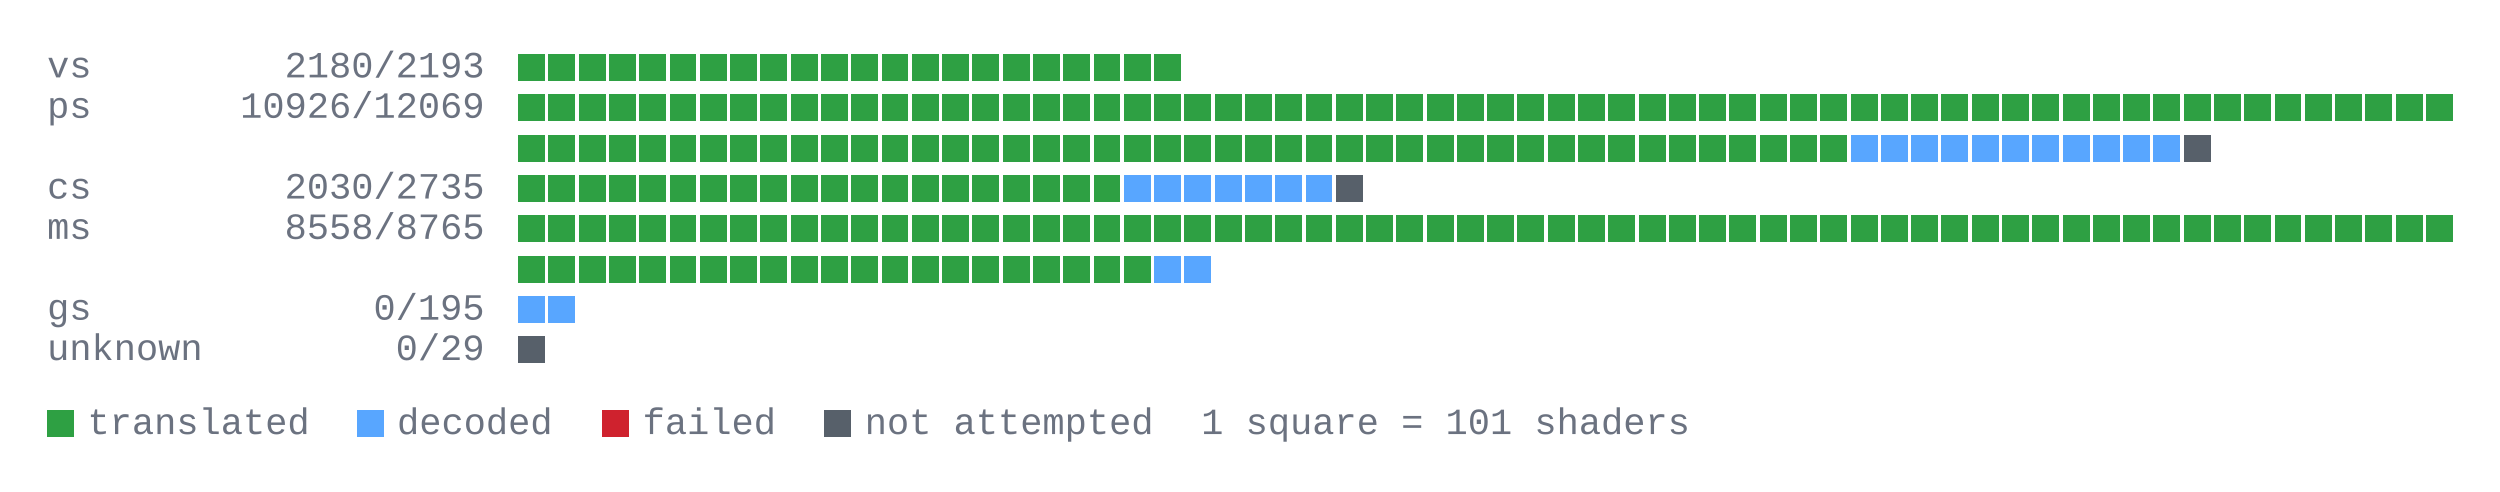
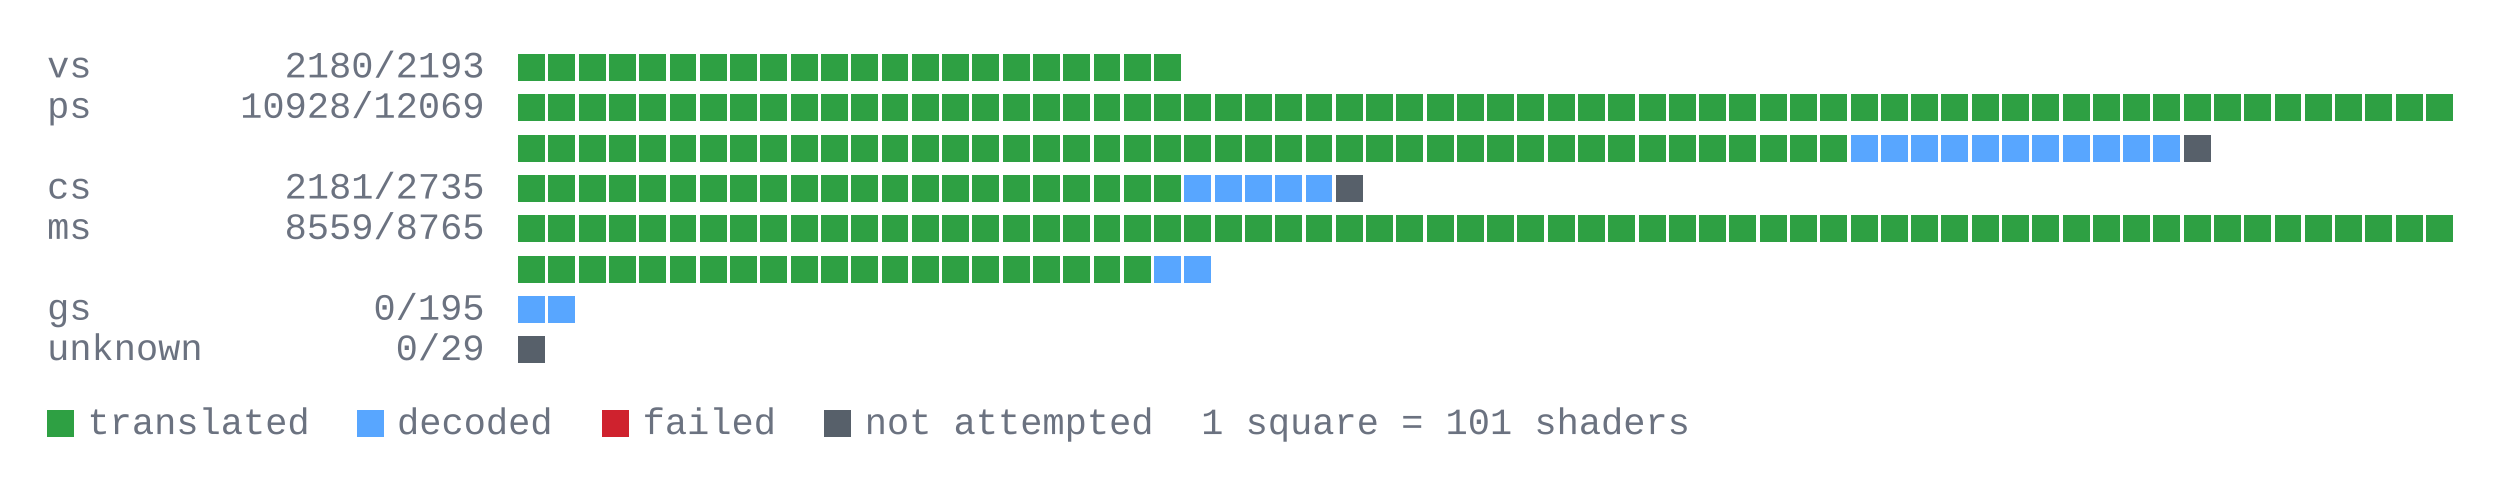
<svg xmlns="http://www.w3.org/2000/svg" width="743" height="146" viewBox="0 0 743 146" role="img">
  <g font-family="ui-monospace, SFMono-Regular, Menlo, Consolas, 'Liberation Mono', monospace" font-size="11" fill="#6b7280">
    <text x="14" y="23">vs</text>
    <text x="144" y="23" text-anchor="end">2180/2193</text>
    <g shape-rendering="crispEdges">
      <rect x="154" y="16" width="8" height="8" fill="#2ea043" />
      <rect x="163" y="16" width="8" height="8" fill="#2ea043" />
      <rect x="172" y="16" width="8" height="8" fill="#2ea043" />
      <rect x="181" y="16" width="8" height="8" fill="#2ea043" />
      <rect x="190" y="16" width="8" height="8" fill="#2ea043" />
      <rect x="199" y="16" width="8" height="8" fill="#2ea043" />
      <rect x="208" y="16" width="8" height="8" fill="#2ea043" />
      <rect x="217" y="16" width="8" height="8" fill="#2ea043" />
      <rect x="226" y="16" width="8" height="8" fill="#2ea043" />
      <rect x="235" y="16" width="8" height="8" fill="#2ea043" />
      <rect x="244" y="16" width="8" height="8" fill="#2ea043" />
      <rect x="253" y="16" width="8" height="8" fill="#2ea043" />
      <rect x="262" y="16" width="8" height="8" fill="#2ea043" />
      <rect x="271" y="16" width="8" height="8" fill="#2ea043" />
      <rect x="280" y="16" width="8" height="8" fill="#2ea043" />
      <rect x="289" y="16" width="8" height="8" fill="#2ea043" />
      <rect x="298" y="16" width="8" height="8" fill="#2ea043" />
      <rect x="307" y="16" width="8" height="8" fill="#2ea043" />
      <rect x="316" y="16" width="8" height="8" fill="#2ea043" />
      <rect x="325" y="16" width="8" height="8" fill="#2ea043" />
      <rect x="334" y="16" width="8" height="8" fill="#2ea043" />
      <rect x="343" y="16" width="8" height="8" fill="#2ea043" />
    </g>
    <text x="14" y="35">ps</text>
-     <text x="144" y="35" text-anchor="end">10926/12069</text>
+     <text x="144" y="35" text-anchor="end">10928/12069</text>
    <g shape-rendering="crispEdges">
      <rect x="154" y="28" width="8" height="8" fill="#2ea043" />
      <rect x="163" y="28" width="8" height="8" fill="#2ea043" />
      <rect x="172" y="28" width="8" height="8" fill="#2ea043" />
      <rect x="181" y="28" width="8" height="8" fill="#2ea043" />
      <rect x="190" y="28" width="8" height="8" fill="#2ea043" />
      <rect x="199" y="28" width="8" height="8" fill="#2ea043" />
      <rect x="208" y="28" width="8" height="8" fill="#2ea043" />
      <rect x="217" y="28" width="8" height="8" fill="#2ea043" />
      <rect x="226" y="28" width="8" height="8" fill="#2ea043" />
      <rect x="235" y="28" width="8" height="8" fill="#2ea043" />
      <rect x="244" y="28" width="8" height="8" fill="#2ea043" />
      <rect x="253" y="28" width="8" height="8" fill="#2ea043" />
      <rect x="262" y="28" width="8" height="8" fill="#2ea043" />
      <rect x="271" y="28" width="8" height="8" fill="#2ea043" />
      <rect x="280" y="28" width="8" height="8" fill="#2ea043" />
      <rect x="289" y="28" width="8" height="8" fill="#2ea043" />
      <rect x="298" y="28" width="8" height="8" fill="#2ea043" />
      <rect x="307" y="28" width="8" height="8" fill="#2ea043" />
      <rect x="316" y="28" width="8" height="8" fill="#2ea043" />
      <rect x="325" y="28" width="8" height="8" fill="#2ea043" />
      <rect x="334" y="28" width="8" height="8" fill="#2ea043" />
      <rect x="343" y="28" width="8" height="8" fill="#2ea043" />
      <rect x="352" y="28" width="8" height="8" fill="#2ea043" />
      <rect x="361" y="28" width="8" height="8" fill="#2ea043" />
      <rect x="370" y="28" width="8" height="8" fill="#2ea043" />
      <rect x="379" y="28" width="8" height="8" fill="#2ea043" />
      <rect x="388" y="28" width="8" height="8" fill="#2ea043" />
      <rect x="397" y="28" width="8" height="8" fill="#2ea043" />
      <rect x="406" y="28" width="8" height="8" fill="#2ea043" />
      <rect x="415" y="28" width="8" height="8" fill="#2ea043" />
      <rect x="424" y="28" width="8" height="8" fill="#2ea043" />
      <rect x="433" y="28" width="8" height="8" fill="#2ea043" />
      <rect x="442" y="28" width="8" height="8" fill="#2ea043" />
      <rect x="451" y="28" width="8" height="8" fill="#2ea043" />
      <rect x="460" y="28" width="8" height="8" fill="#2ea043" />
      <rect x="469" y="28" width="8" height="8" fill="#2ea043" />
      <rect x="478" y="28" width="8" height="8" fill="#2ea043" />
      <rect x="487" y="28" width="8" height="8" fill="#2ea043" />
      <rect x="496" y="28" width="8" height="8" fill="#2ea043" />
      <rect x="505" y="28" width="8" height="8" fill="#2ea043" />
      <rect x="514" y="28" width="8" height="8" fill="#2ea043" />
      <rect x="523" y="28" width="8" height="8" fill="#2ea043" />
      <rect x="532" y="28" width="8" height="8" fill="#2ea043" />
      <rect x="541" y="28" width="8" height="8" fill="#2ea043" />
      <rect x="550" y="28" width="8" height="8" fill="#2ea043" />
      <rect x="559" y="28" width="8" height="8" fill="#2ea043" />
      <rect x="568" y="28" width="8" height="8" fill="#2ea043" />
      <rect x="577" y="28" width="8" height="8" fill="#2ea043" />
      <rect x="586" y="28" width="8" height="8" fill="#2ea043" />
      <rect x="595" y="28" width="8" height="8" fill="#2ea043" />
      <rect x="604" y="28" width="8" height="8" fill="#2ea043" />
      <rect x="613" y="28" width="8" height="8" fill="#2ea043" />
      <rect x="622" y="28" width="8" height="8" fill="#2ea043" />
      <rect x="631" y="28" width="8" height="8" fill="#2ea043" />
      <rect x="640" y="28" width="8" height="8" fill="#2ea043" />
      <rect x="649" y="28" width="8" height="8" fill="#2ea043" />
      <rect x="658" y="28" width="8" height="8" fill="#2ea043" />
      <rect x="667" y="28" width="8" height="8" fill="#2ea043" />
      <rect x="676" y="28" width="8" height="8" fill="#2ea043" />
      <rect x="685" y="28" width="8" height="8" fill="#2ea043" />
      <rect x="694" y="28" width="8" height="8" fill="#2ea043" />
      <rect x="703" y="28" width="8" height="8" fill="#2ea043" />
      <rect x="712" y="28" width="8" height="8" fill="#2ea043" />
      <rect x="721" y="28" width="8" height="8" fill="#2ea043" />
      <rect x="154" y="40" width="8" height="8" fill="#2ea043" />
      <rect x="163" y="40" width="8" height="8" fill="#2ea043" />
      <rect x="172" y="40" width="8" height="8" fill="#2ea043" />
      <rect x="181" y="40" width="8" height="8" fill="#2ea043" />
      <rect x="190" y="40" width="8" height="8" fill="#2ea043" />
      <rect x="199" y="40" width="8" height="8" fill="#2ea043" />
      <rect x="208" y="40" width="8" height="8" fill="#2ea043" />
      <rect x="217" y="40" width="8" height="8" fill="#2ea043" />
      <rect x="226" y="40" width="8" height="8" fill="#2ea043" />
      <rect x="235" y="40" width="8" height="8" fill="#2ea043" />
      <rect x="244" y="40" width="8" height="8" fill="#2ea043" />
      <rect x="253" y="40" width="8" height="8" fill="#2ea043" />
      <rect x="262" y="40" width="8" height="8" fill="#2ea043" />
      <rect x="271" y="40" width="8" height="8" fill="#2ea043" />
      <rect x="280" y="40" width="8" height="8" fill="#2ea043" />
      <rect x="289" y="40" width="8" height="8" fill="#2ea043" />
      <rect x="298" y="40" width="8" height="8" fill="#2ea043" />
      <rect x="307" y="40" width="8" height="8" fill="#2ea043" />
      <rect x="316" y="40" width="8" height="8" fill="#2ea043" />
      <rect x="325" y="40" width="8" height="8" fill="#2ea043" />
      <rect x="334" y="40" width="8" height="8" fill="#2ea043" />
      <rect x="343" y="40" width="8" height="8" fill="#2ea043" />
      <rect x="352" y="40" width="8" height="8" fill="#2ea043" />
      <rect x="361" y="40" width="8" height="8" fill="#2ea043" />
      <rect x="370" y="40" width="8" height="8" fill="#2ea043" />
      <rect x="379" y="40" width="8" height="8" fill="#2ea043" />
      <rect x="388" y="40" width="8" height="8" fill="#2ea043" />
      <rect x="397" y="40" width="8" height="8" fill="#2ea043" />
      <rect x="406" y="40" width="8" height="8" fill="#2ea043" />
      <rect x="415" y="40" width="8" height="8" fill="#2ea043" />
      <rect x="424" y="40" width="8" height="8" fill="#2ea043" />
      <rect x="433" y="40" width="8" height="8" fill="#2ea043" />
      <rect x="442" y="40" width="8" height="8" fill="#2ea043" />
      <rect x="451" y="40" width="8" height="8" fill="#2ea043" />
      <rect x="460" y="40" width="8" height="8" fill="#2ea043" />
      <rect x="469" y="40" width="8" height="8" fill="#2ea043" />
      <rect x="478" y="40" width="8" height="8" fill="#2ea043" />
      <rect x="487" y="40" width="8" height="8" fill="#2ea043" />
      <rect x="496" y="40" width="8" height="8" fill="#2ea043" />
      <rect x="505" y="40" width="8" height="8" fill="#2ea043" />
      <rect x="514" y="40" width="8" height="8" fill="#2ea043" />
      <rect x="523" y="40" width="8" height="8" fill="#2ea043" />
      <rect x="532" y="40" width="8" height="8" fill="#2ea043" />
      <rect x="541" y="40" width="8" height="8" fill="#2ea043" />
      <rect x="550" y="40" width="8" height="8" fill="#58a6ff" />
      <rect x="559" y="40" width="8" height="8" fill="#58a6ff" />
      <rect x="568" y="40" width="8" height="8" fill="#58a6ff" />
      <rect x="577" y="40" width="8" height="8" fill="#58a6ff" />
      <rect x="586" y="40" width="8" height="8" fill="#58a6ff" />
      <rect x="595" y="40" width="8" height="8" fill="#58a6ff" />
      <rect x="604" y="40" width="8" height="8" fill="#58a6ff" />
      <rect x="613" y="40" width="8" height="8" fill="#58a6ff" />
      <rect x="622" y="40" width="8" height="8" fill="#58a6ff" />
      <rect x="631" y="40" width="8" height="8" fill="#58a6ff" />
      <rect x="640" y="40" width="8" height="8" fill="#58a6ff" />
      <rect x="649" y="40" width="8" height="8" fill="#57606a" />
    </g>
    <text x="14" y="59">cs</text>
-     <text x="144" y="59" text-anchor="end">2030/2735</text>
+     <text x="144" y="59" text-anchor="end">2181/2735</text>
    <g shape-rendering="crispEdges">
      <rect x="154" y="52" width="8" height="8" fill="#2ea043" />
      <rect x="163" y="52" width="8" height="8" fill="#2ea043" />
      <rect x="172" y="52" width="8" height="8" fill="#2ea043" />
      <rect x="181" y="52" width="8" height="8" fill="#2ea043" />
      <rect x="190" y="52" width="8" height="8" fill="#2ea043" />
      <rect x="199" y="52" width="8" height="8" fill="#2ea043" />
      <rect x="208" y="52" width="8" height="8" fill="#2ea043" />
      <rect x="217" y="52" width="8" height="8" fill="#2ea043" />
      <rect x="226" y="52" width="8" height="8" fill="#2ea043" />
      <rect x="235" y="52" width="8" height="8" fill="#2ea043" />
      <rect x="244" y="52" width="8" height="8" fill="#2ea043" />
      <rect x="253" y="52" width="8" height="8" fill="#2ea043" />
      <rect x="262" y="52" width="8" height="8" fill="#2ea043" />
      <rect x="271" y="52" width="8" height="8" fill="#2ea043" />
      <rect x="280" y="52" width="8" height="8" fill="#2ea043" />
      <rect x="289" y="52" width="8" height="8" fill="#2ea043" />
      <rect x="298" y="52" width="8" height="8" fill="#2ea043" />
      <rect x="307" y="52" width="8" height="8" fill="#2ea043" />
      <rect x="316" y="52" width="8" height="8" fill="#2ea043" />
      <rect x="325" y="52" width="8" height="8" fill="#2ea043" />
-       <rect x="334" y="52" width="8" height="8" fill="#58a6ff" />
-       <rect x="343" y="52" width="8" height="8" fill="#58a6ff" />
+       <rect x="334" y="52" width="8" height="8" fill="#2ea043" />
+       <rect x="343" y="52" width="8" height="8" fill="#2ea043" />
      <rect x="352" y="52" width="8" height="8" fill="#58a6ff" />
      <rect x="361" y="52" width="8" height="8" fill="#58a6ff" />
      <rect x="370" y="52" width="8" height="8" fill="#58a6ff" />
      <rect x="379" y="52" width="8" height="8" fill="#58a6ff" />
      <rect x="388" y="52" width="8" height="8" fill="#58a6ff" />
      <rect x="397" y="52" width="8" height="8" fill="#57606a" />
    </g>
    <text x="14" y="71">ms</text>
-     <text x="144" y="71" text-anchor="end">8558/8765</text>
+     <text x="144" y="71" text-anchor="end">8559/8765</text>
    <g shape-rendering="crispEdges">
      <rect x="154" y="64" width="8" height="8" fill="#2ea043" />
      <rect x="163" y="64" width="8" height="8" fill="#2ea043" />
      <rect x="172" y="64" width="8" height="8" fill="#2ea043" />
      <rect x="181" y="64" width="8" height="8" fill="#2ea043" />
      <rect x="190" y="64" width="8" height="8" fill="#2ea043" />
      <rect x="199" y="64" width="8" height="8" fill="#2ea043" />
      <rect x="208" y="64" width="8" height="8" fill="#2ea043" />
      <rect x="217" y="64" width="8" height="8" fill="#2ea043" />
      <rect x="226" y="64" width="8" height="8" fill="#2ea043" />
      <rect x="235" y="64" width="8" height="8" fill="#2ea043" />
      <rect x="244" y="64" width="8" height="8" fill="#2ea043" />
      <rect x="253" y="64" width="8" height="8" fill="#2ea043" />
      <rect x="262" y="64" width="8" height="8" fill="#2ea043" />
      <rect x="271" y="64" width="8" height="8" fill="#2ea043" />
      <rect x="280" y="64" width="8" height="8" fill="#2ea043" />
      <rect x="289" y="64" width="8" height="8" fill="#2ea043" />
      <rect x="298" y="64" width="8" height="8" fill="#2ea043" />
      <rect x="307" y="64" width="8" height="8" fill="#2ea043" />
      <rect x="316" y="64" width="8" height="8" fill="#2ea043" />
      <rect x="325" y="64" width="8" height="8" fill="#2ea043" />
      <rect x="334" y="64" width="8" height="8" fill="#2ea043" />
      <rect x="343" y="64" width="8" height="8" fill="#2ea043" />
      <rect x="352" y="64" width="8" height="8" fill="#2ea043" />
      <rect x="361" y="64" width="8" height="8" fill="#2ea043" />
      <rect x="370" y="64" width="8" height="8" fill="#2ea043" />
      <rect x="379" y="64" width="8" height="8" fill="#2ea043" />
      <rect x="388" y="64" width="8" height="8" fill="#2ea043" />
      <rect x="397" y="64" width="8" height="8" fill="#2ea043" />
      <rect x="406" y="64" width="8" height="8" fill="#2ea043" />
      <rect x="415" y="64" width="8" height="8" fill="#2ea043" />
      <rect x="424" y="64" width="8" height="8" fill="#2ea043" />
      <rect x="433" y="64" width="8" height="8" fill="#2ea043" />
      <rect x="442" y="64" width="8" height="8" fill="#2ea043" />
      <rect x="451" y="64" width="8" height="8" fill="#2ea043" />
      <rect x="460" y="64" width="8" height="8" fill="#2ea043" />
      <rect x="469" y="64" width="8" height="8" fill="#2ea043" />
      <rect x="478" y="64" width="8" height="8" fill="#2ea043" />
      <rect x="487" y="64" width="8" height="8" fill="#2ea043" />
      <rect x="496" y="64" width="8" height="8" fill="#2ea043" />
      <rect x="505" y="64" width="8" height="8" fill="#2ea043" />
      <rect x="514" y="64" width="8" height="8" fill="#2ea043" />
      <rect x="523" y="64" width="8" height="8" fill="#2ea043" />
      <rect x="532" y="64" width="8" height="8" fill="#2ea043" />
      <rect x="541" y="64" width="8" height="8" fill="#2ea043" />
      <rect x="550" y="64" width="8" height="8" fill="#2ea043" />
      <rect x="559" y="64" width="8" height="8" fill="#2ea043" />
      <rect x="568" y="64" width="8" height="8" fill="#2ea043" />
      <rect x="577" y="64" width="8" height="8" fill="#2ea043" />
      <rect x="586" y="64" width="8" height="8" fill="#2ea043" />
      <rect x="595" y="64" width="8" height="8" fill="#2ea043" />
      <rect x="604" y="64" width="8" height="8" fill="#2ea043" />
      <rect x="613" y="64" width="8" height="8" fill="#2ea043" />
      <rect x="622" y="64" width="8" height="8" fill="#2ea043" />
      <rect x="631" y="64" width="8" height="8" fill="#2ea043" />
      <rect x="640" y="64" width="8" height="8" fill="#2ea043" />
      <rect x="649" y="64" width="8" height="8" fill="#2ea043" />
      <rect x="658" y="64" width="8" height="8" fill="#2ea043" />
      <rect x="667" y="64" width="8" height="8" fill="#2ea043" />
      <rect x="676" y="64" width="8" height="8" fill="#2ea043" />
      <rect x="685" y="64" width="8" height="8" fill="#2ea043" />
      <rect x="694" y="64" width="8" height="8" fill="#2ea043" />
      <rect x="703" y="64" width="8" height="8" fill="#2ea043" />
      <rect x="712" y="64" width="8" height="8" fill="#2ea043" />
      <rect x="721" y="64" width="8" height="8" fill="#2ea043" />
      <rect x="154" y="76" width="8" height="8" fill="#2ea043" />
      <rect x="163" y="76" width="8" height="8" fill="#2ea043" />
      <rect x="172" y="76" width="8" height="8" fill="#2ea043" />
      <rect x="181" y="76" width="8" height="8" fill="#2ea043" />
      <rect x="190" y="76" width="8" height="8" fill="#2ea043" />
      <rect x="199" y="76" width="8" height="8" fill="#2ea043" />
      <rect x="208" y="76" width="8" height="8" fill="#2ea043" />
      <rect x="217" y="76" width="8" height="8" fill="#2ea043" />
      <rect x="226" y="76" width="8" height="8" fill="#2ea043" />
      <rect x="235" y="76" width="8" height="8" fill="#2ea043" />
      <rect x="244" y="76" width="8" height="8" fill="#2ea043" />
      <rect x="253" y="76" width="8" height="8" fill="#2ea043" />
      <rect x="262" y="76" width="8" height="8" fill="#2ea043" />
      <rect x="271" y="76" width="8" height="8" fill="#2ea043" />
      <rect x="280" y="76" width="8" height="8" fill="#2ea043" />
      <rect x="289" y="76" width="8" height="8" fill="#2ea043" />
      <rect x="298" y="76" width="8" height="8" fill="#2ea043" />
      <rect x="307" y="76" width="8" height="8" fill="#2ea043" />
      <rect x="316" y="76" width="8" height="8" fill="#2ea043" />
      <rect x="325" y="76" width="8" height="8" fill="#2ea043" />
      <rect x="334" y="76" width="8" height="8" fill="#2ea043" />
      <rect x="343" y="76" width="8" height="8" fill="#58a6ff" />
      <rect x="352" y="76" width="8" height="8" fill="#58a6ff" />
    </g>
    <text x="14" y="95">gs</text>
    <text x="144" y="95" text-anchor="end">0/195</text>
    <g shape-rendering="crispEdges">
      <rect x="154" y="88" width="8" height="8" fill="#58a6ff" />
      <rect x="163" y="88" width="8" height="8" fill="#58a6ff" />
    </g>
    <text x="14" y="107">unknown</text>
    <text x="144" y="107" text-anchor="end">0/29</text>
    <g shape-rendering="crispEdges">
      <rect x="154" y="100" width="8" height="8" fill="#57606a" />
    </g>
    <g shape-rendering="crispEdges">
      <rect x="14" y="122" width="8" height="8" fill="#2ea043" />
      <text x="26" y="129">translated</text>
      <rect x="106" y="122" width="8" height="8" fill="#58a6ff" />
      <text x="118" y="129">decoded</text>
      <rect x="179" y="122" width="8" height="8" fill="#cf222e" />
      <text x="191" y="129">failed</text>
      <rect x="245" y="122" width="8" height="8" fill="#57606a" />
      <text x="257" y="129">not attempted</text>
      <text x="357" y="129">1 square = 101 shaders</text>
    </g>
  </g>
</svg>
